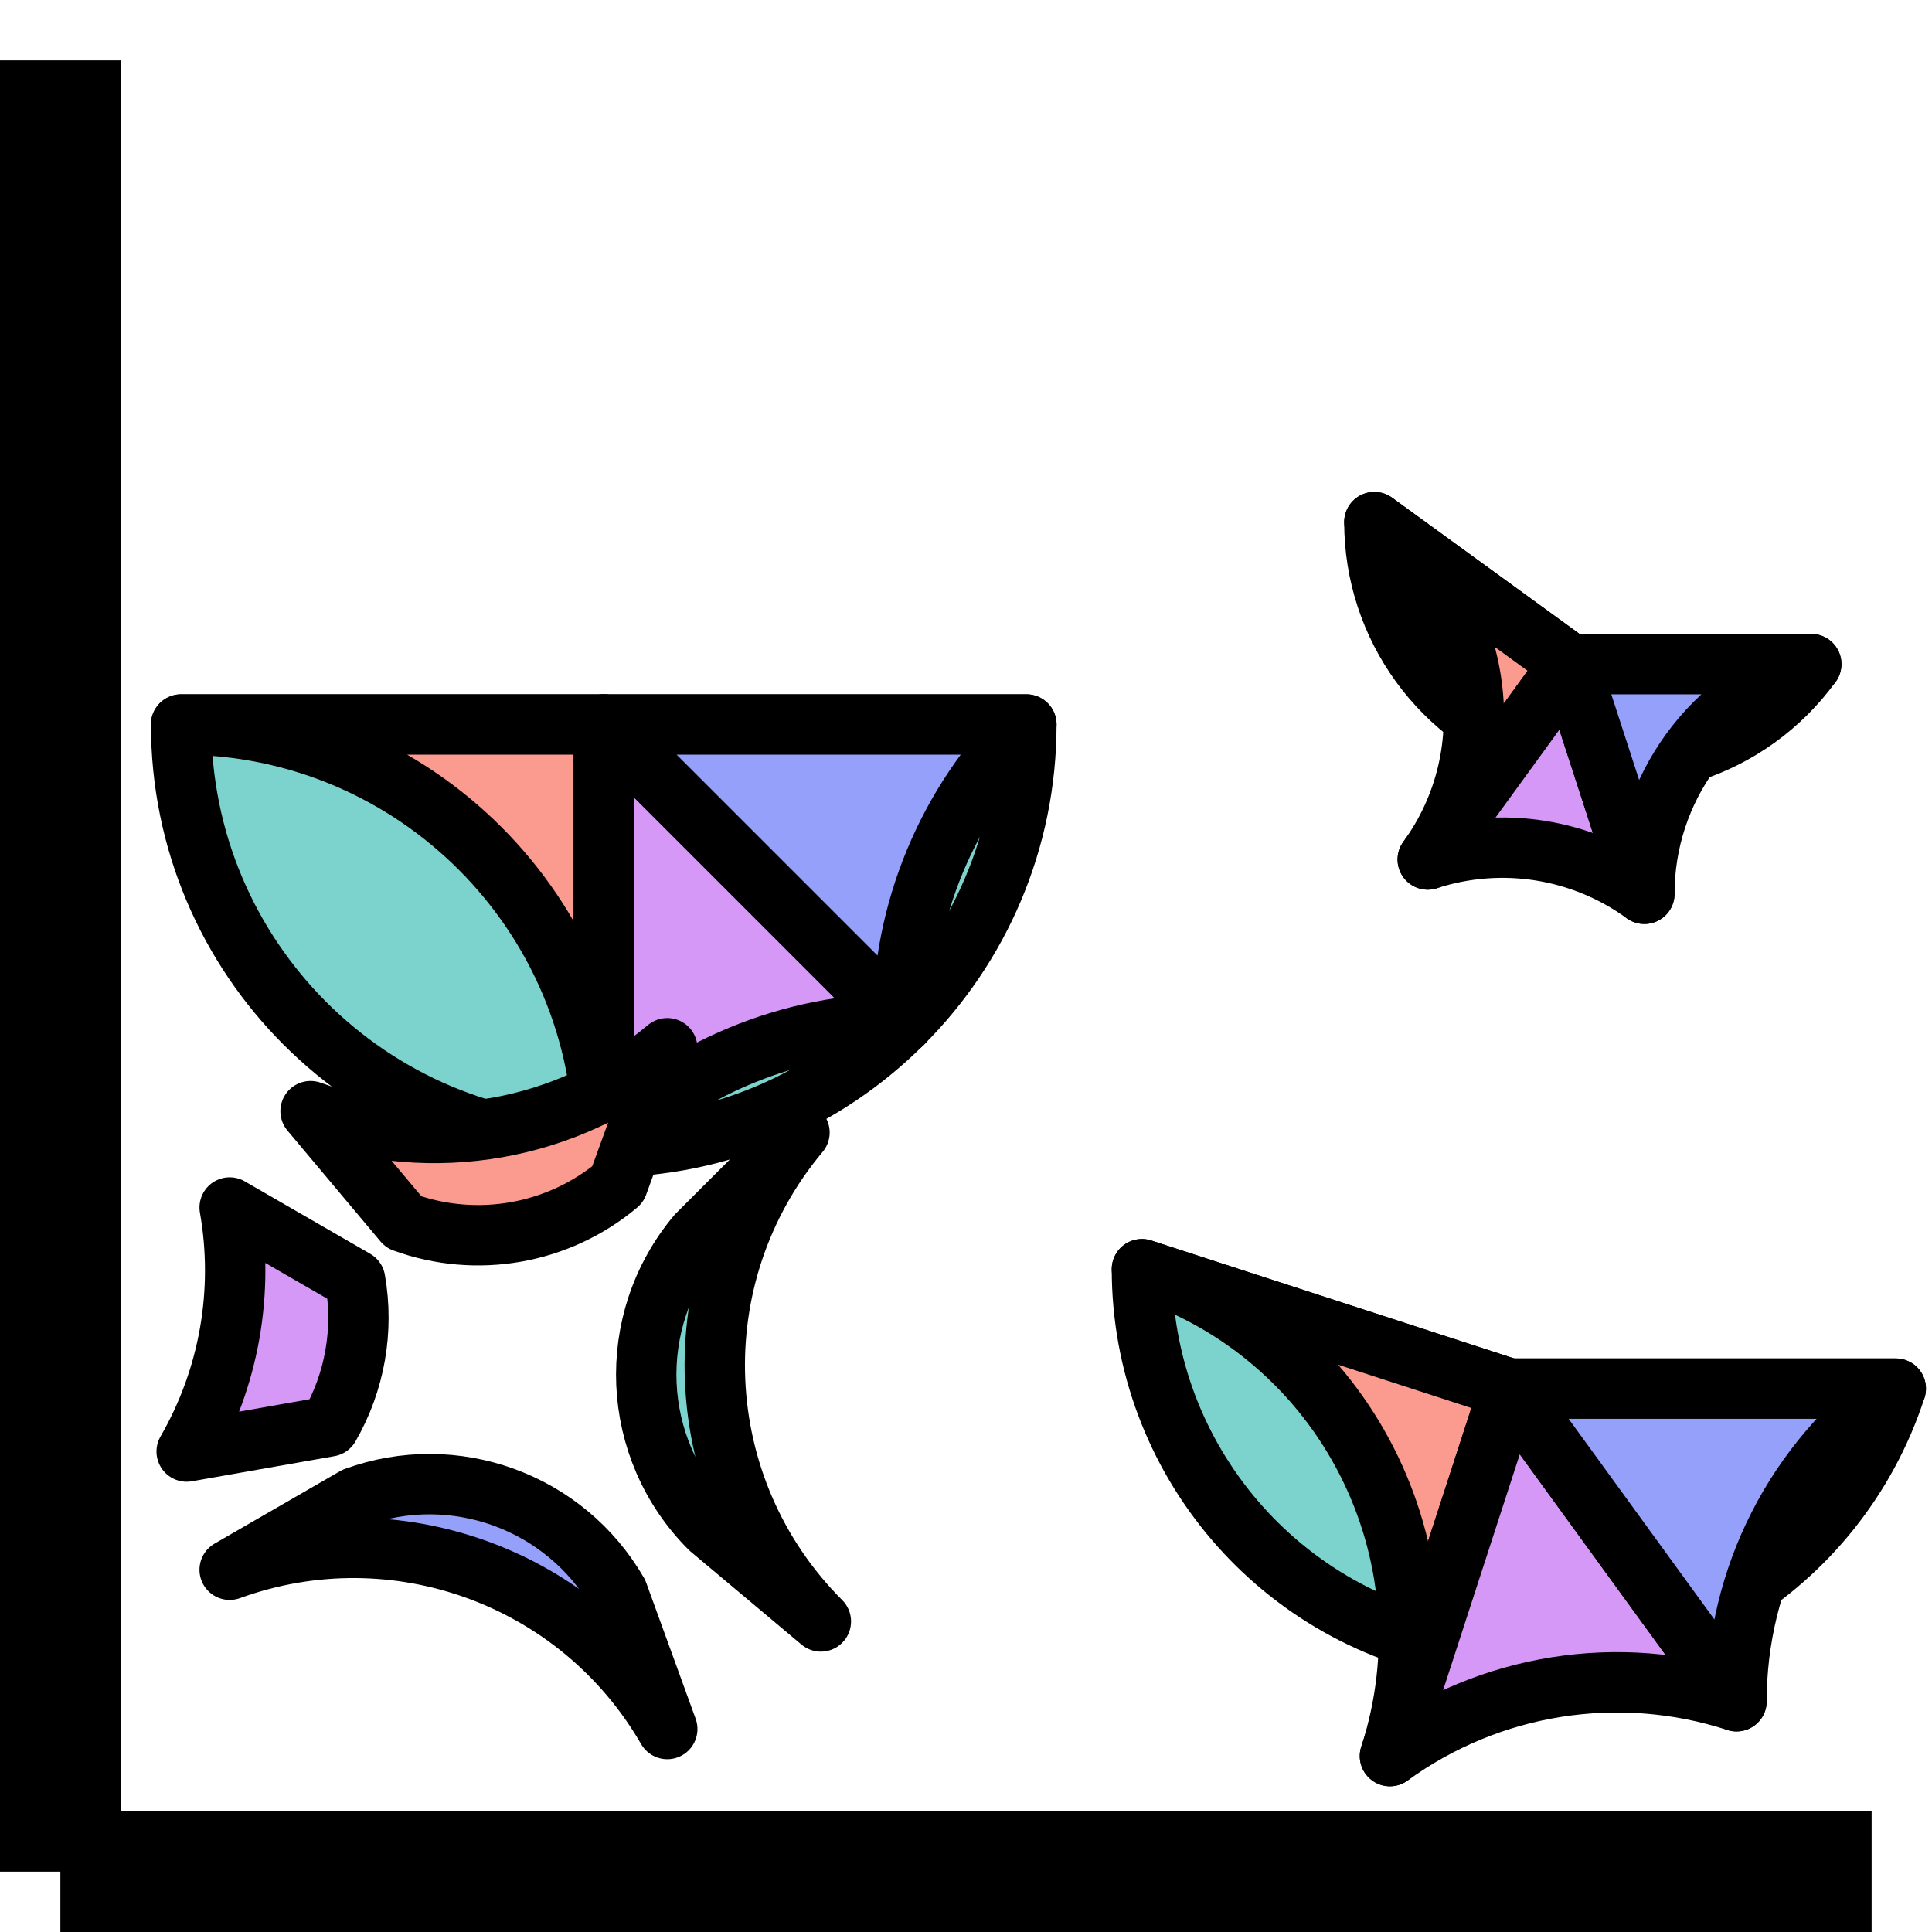
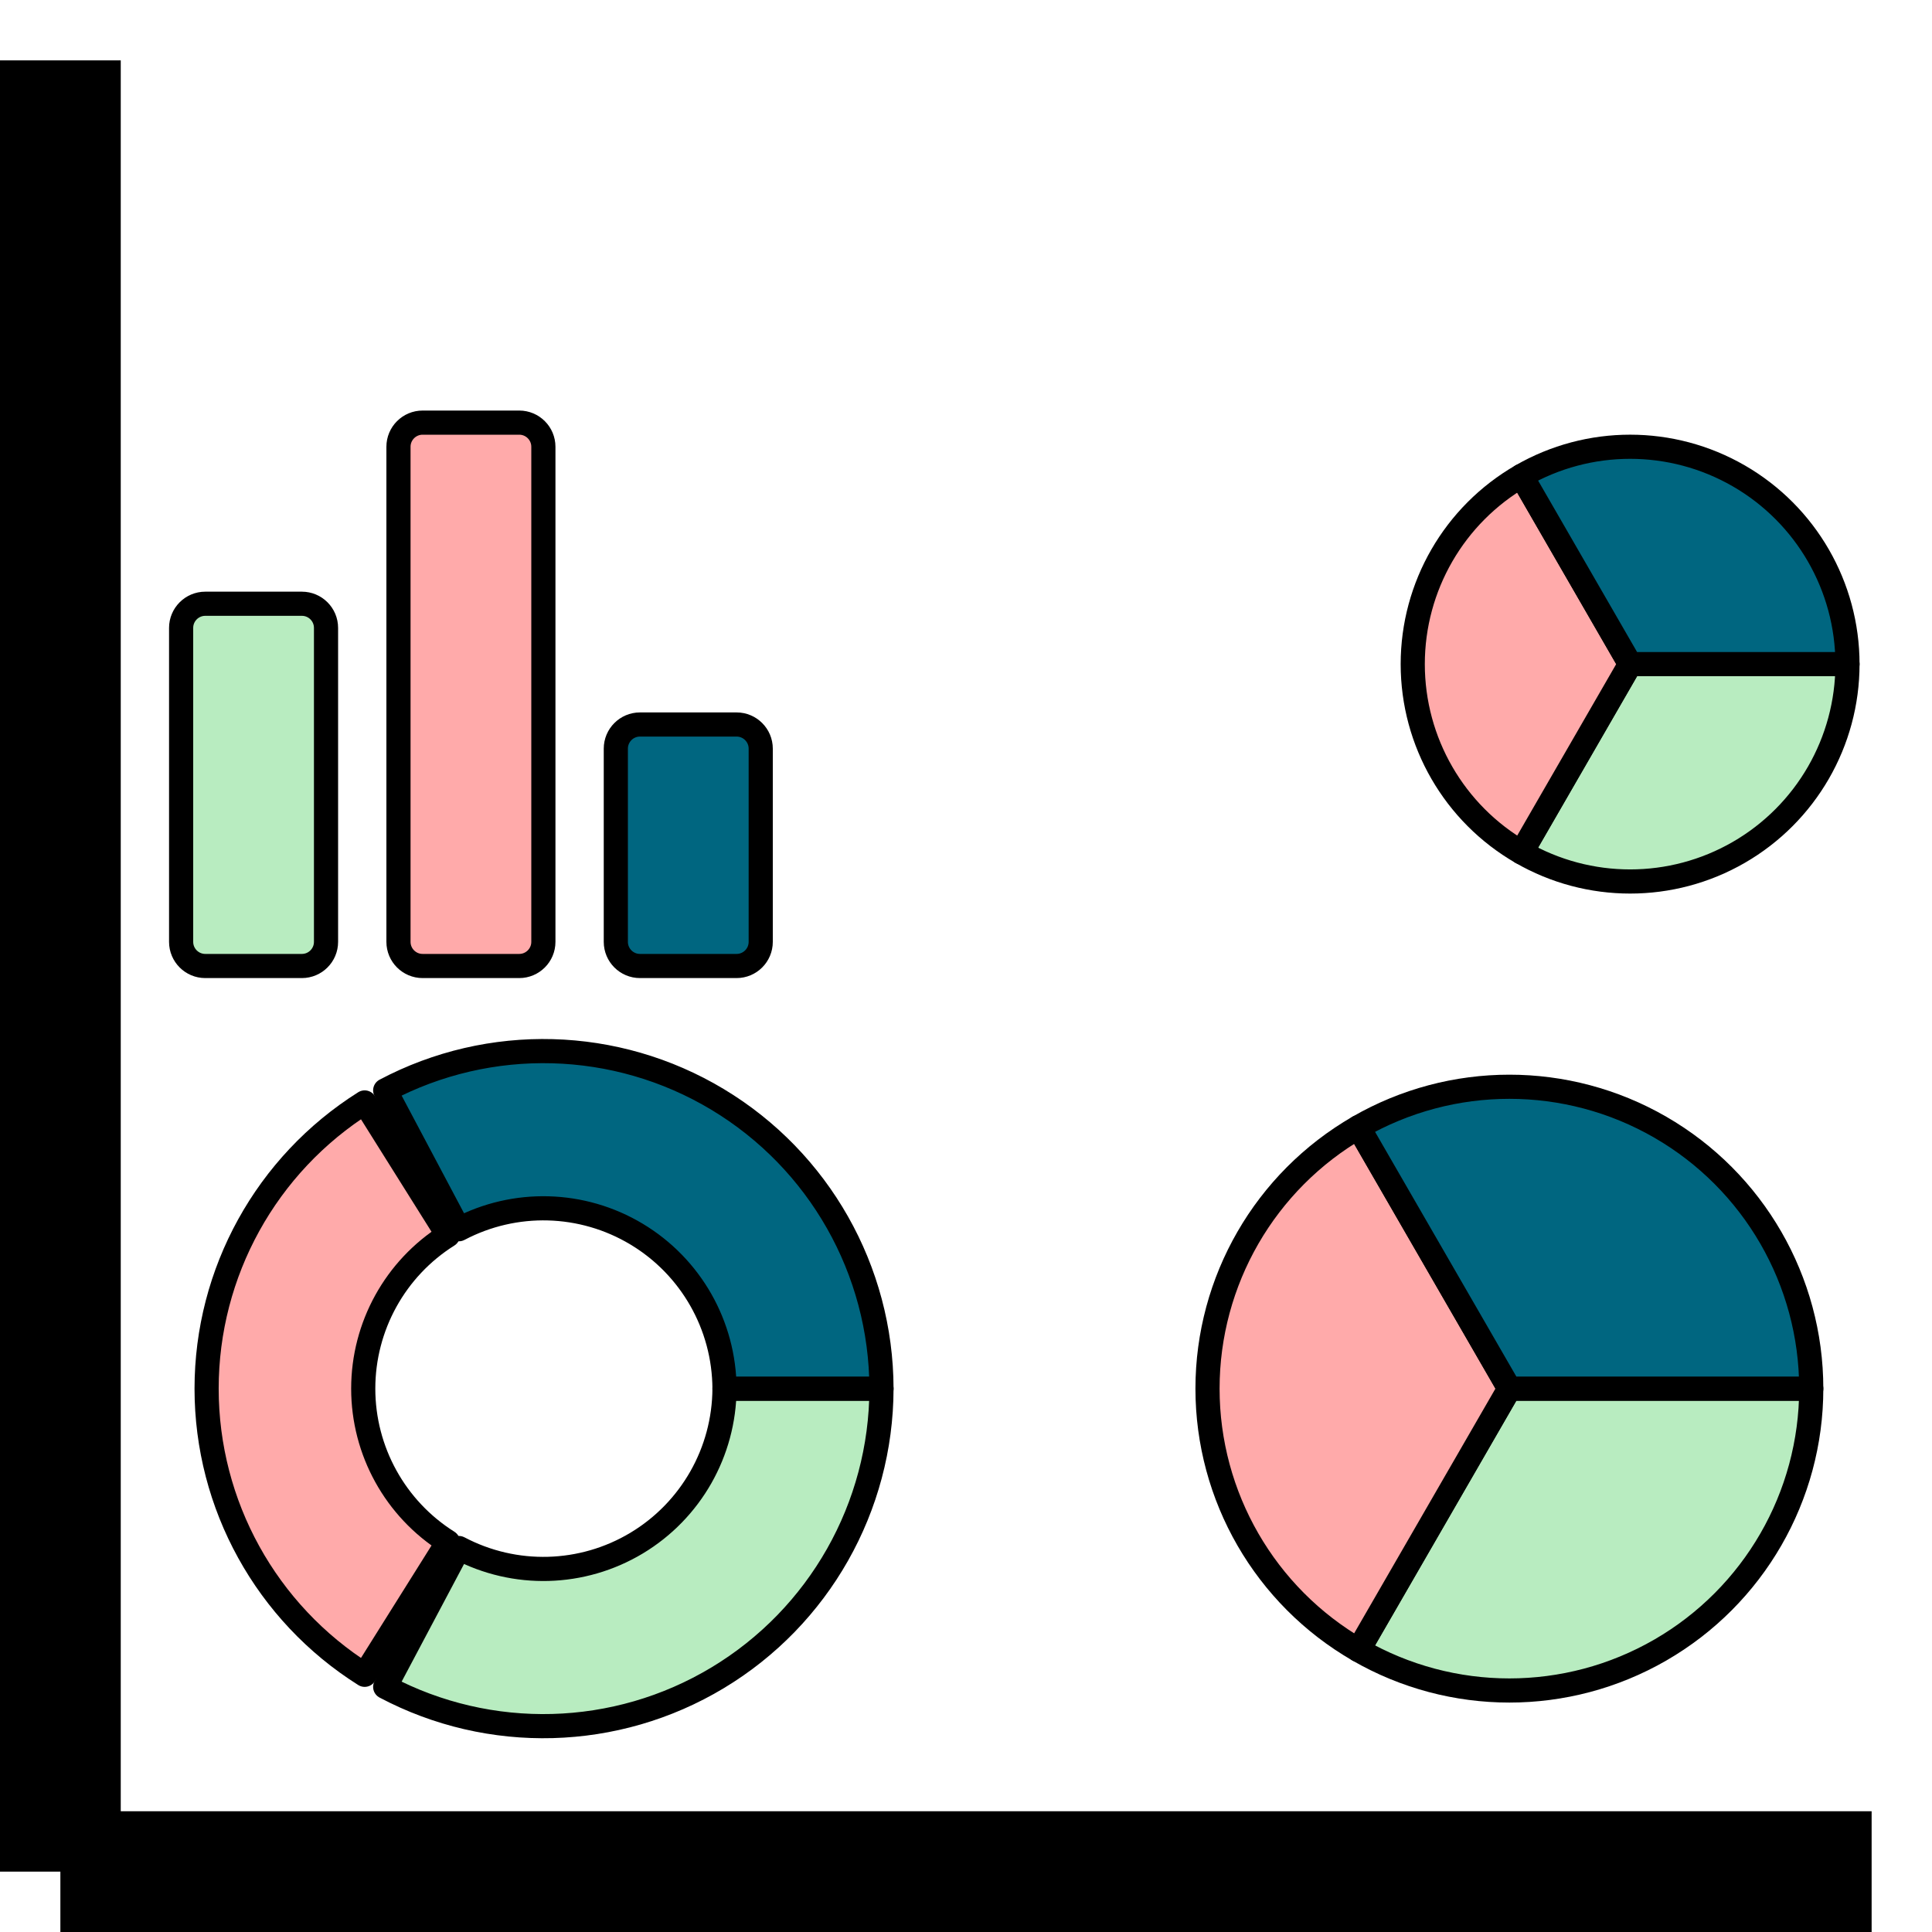
- <svg xmlns="http://www.w3.org/2000/svg" width="16" height="16" viewBox="0 0 16 16">
-   <line x1="0.5" y1="15.5" x2="0.5" y2="0.5" stroke="#000" stroke-width="1" />
-   <line x1="0.5" y1="15.5" x2="15.5" y2="15.5" stroke="#000" stroke-width="1" />
-   <path d="M 5.000,6.000 L 8.500,6.000 A 3.5 3.5 0 0 1 1.500,6.000 Z" fill="#7CD3CD" stroke="#000" stroke-width="0.5" stroke-linejoin="round" />
-   <path d="M 5.000,6.000 L 1.500,6.000 A 3.5 3.5 0 0 1 5.000,9.500 Z" fill="#FB9B8F" stroke="#000" stroke-width="0.5" stroke-linejoin="round" />
-   <path d="M 5.000,6.000 L 5.000,9.500 A 3.5 3.5 0 0 1 7.475,8.475 Z" fill="#D598F7" stroke="#000" stroke-width="0.5" stroke-linejoin="round" />
-   <path d="M 5.000,6.000 L 7.475,8.475 A 3.5 3.5 0 0 1 8.500,6.000 Z" fill="#95A0FB" stroke="#000" stroke-width="0.5" stroke-linejoin="round" />
-   <path d="M 13.000,5.500 L 15.000,5.500 A 2 2 0 0 1 11.382,4.324 Z" fill="#7CD3CD" stroke="#000" stroke-width="0.5" stroke-linejoin="round" />
-   <path d="M 13.000,5.500 L 11.382,4.324 A 2 2 0 0 1 11.824,7.118 Z" fill="#FB9B8F" stroke="#000" stroke-width="0.5" stroke-linejoin="round" />
-   <path d="M 13.000,5.500 L 11.824,7.118 A 2 2 0 0 1 13.618,7.402 Z" fill="#D598F7" stroke="#000" stroke-width="0.5" stroke-linejoin="round" />
-   <path d="M 13.000,5.500 L 13.618,7.402 A 2 2 0 0 1 15.000,5.500 Z" fill="#95A0FB" stroke="#000" stroke-width="0.5" stroke-linejoin="round" />
-   <path d="M 6.798,13.428 A 3 3 0 0 1 6.621,9.379 L 5.773,10.227 A 1.8 1.8 0 0 0 5.879,12.657 Z" fill="#7CD3CD" stroke="#000" stroke-width="0.5" stroke-linejoin="round" />
-   <path d="M 5.526,8.681 A 3 3 0 0 1 2.572,9.202 L 3.343,10.121 A 1.8 1.8 0 0 0 5.116,9.809 Z" fill="#FB9B8F" stroke="#000" stroke-width="0.5" stroke-linejoin="round" />
-   <path d="M 1.902,10.000 A 3 3 0 0 1 1.546,12.021 L 2.727,11.813 A 1.8 1.8 0 0 0 2.941,10.600 Z" fill="#D598F7" stroke="#000" stroke-width="0.5" stroke-linejoin="round" />
-   <path d="M 1.902,13.000 A 3 3 0 0 1 5.526,14.319 L 5.116,13.191 A 1.8 1.8 0 0 0 2.941,12.400 Z" fill="#95A0FB" stroke="#000" stroke-width="0.5" stroke-linejoin="round" />
-   <path d="M 12.500,11.500 L 15.700,11.500 A 3.2 3.2 0 0 1 9.457,10.511 Z" fill="#7CD3CD" stroke="#000" stroke-width="0.5" stroke-linejoin="round" />
-   <path d="M 12.500,11.500 L 9.457,10.511 A 3.2 3.2 0 0 1 11.511,14.543 Z" fill="#FB9B8F" stroke="#000" stroke-width="0.5" stroke-linejoin="round" />
-   <path d="M 12.500,11.500 L 11.511,14.543 A 3.2 3.2 0 0 1 14.381,14.089 Z" fill="#D598F7" stroke="#000" stroke-width="0.5" stroke-linejoin="round" />
-   <path d="M 12.500,11.500 L 14.381,14.089 A 3.2 3.2 0 0 1 15.700,11.500 Z" fill="#95A0FB" stroke="#000" stroke-width="0.5" stroke-linejoin="round" />
+ <svg xmlns="http://www.w3.org/2000/svg" width="16" height="16" viewBox="0 0 16 16" shape-rendering="geometricPrecision">
+   <line x1="0.5" y1="15.5" x2="0.5" y2="0.5" stroke="#000000" stroke-width="1" />
+   <line x1="0.5" y1="15.5" x2="15.5" y2="15.5" stroke="#000000" stroke-width="1" />
+   <rect x="1.5" y="5.0" width="1.2" height="3.0" fill="#b8ecc0" stroke="#000" stroke-width="0.2" rx="0.2" />
+   <rect x="3.3" y="3.5" width="1.2" height="4.5" fill="#ffaaaa" stroke="#000" stroke-width="0.2" rx="0.2" />
+   <rect x="5.1" y="6.0" width="1.2" height="2.0" fill="#006680" stroke="#000" stroke-width="0.2" rx="0.2" />
+   <path d="M 13.5,5.5 L 15.3,5.5 A 1.8,1.8 0 0,1 12.6,7.059 Z" fill="#b8ecc0" stroke="#000" stroke-width="0.2" stroke-linejoin="round" />
+   <path d="M 13.5,5.5 L 12.6,7.059 A 1.8,1.8 0 0,1 12.6,3.941 Z" fill="#ffaaaa" stroke="#000" stroke-width="0.2" stroke-linejoin="round" />
+   <path d="M 13.5,5.5 L 12.6,3.941 A 1.8,1.8 0 0,1 15.3,5.5 Z" fill="#006680" stroke="#000" stroke-width="0.2" stroke-linejoin="round" />
+   <path d="M 7.3,11.5 A 2.8,2.8 0 0,1 3.19,13.97 L 3.80,12.82 A 1.5,1.5 0 0,0 6.0,11.5 Z" fill="#b8ecc0" stroke="#000" stroke-width="0.2" stroke-linejoin="round" />
+   <path d="M 3.02,13.87 A 2.8,2.8 0 0,1 3.02,9.13 L 3.71,10.23 A 1.5,1.5 0 0,0 3.71,12.77 Z" fill="#ffaaaa" stroke="#000" stroke-width="0.2" stroke-linejoin="round" />
+   <path d="M 3.19,9.03 A 2.8,2.8 0 0,1 7.3,11.5 L 6.0,11.5 A 1.5,1.5 0 0,0 3.80,10.18 Z" fill="#006680" stroke="#000" stroke-width="0.2" stroke-linejoin="round" />
+   <path d="M 12.5,11.5 L 15.0,11.5 A 2.5,2.5 0 0,1 11.25,13.665 Z" fill="#b8ecc0" stroke="#000" stroke-width="0.2" stroke-linejoin="round" />
+   <path d="M 12.5,11.5 L 11.25,13.665 A 2.5,2.5 0 0,1 11.25,9.335 Z" fill="#ffaaaa" stroke="#000" stroke-width="0.2" stroke-linejoin="round" />
+   <path d="M 12.5,11.5 L 11.25,9.335 A 2.5,2.5 0 0,1 15.0,11.5 Z" fill="#006680" stroke="#000" stroke-width="0.2" stroke-linejoin="round" />
</svg>
